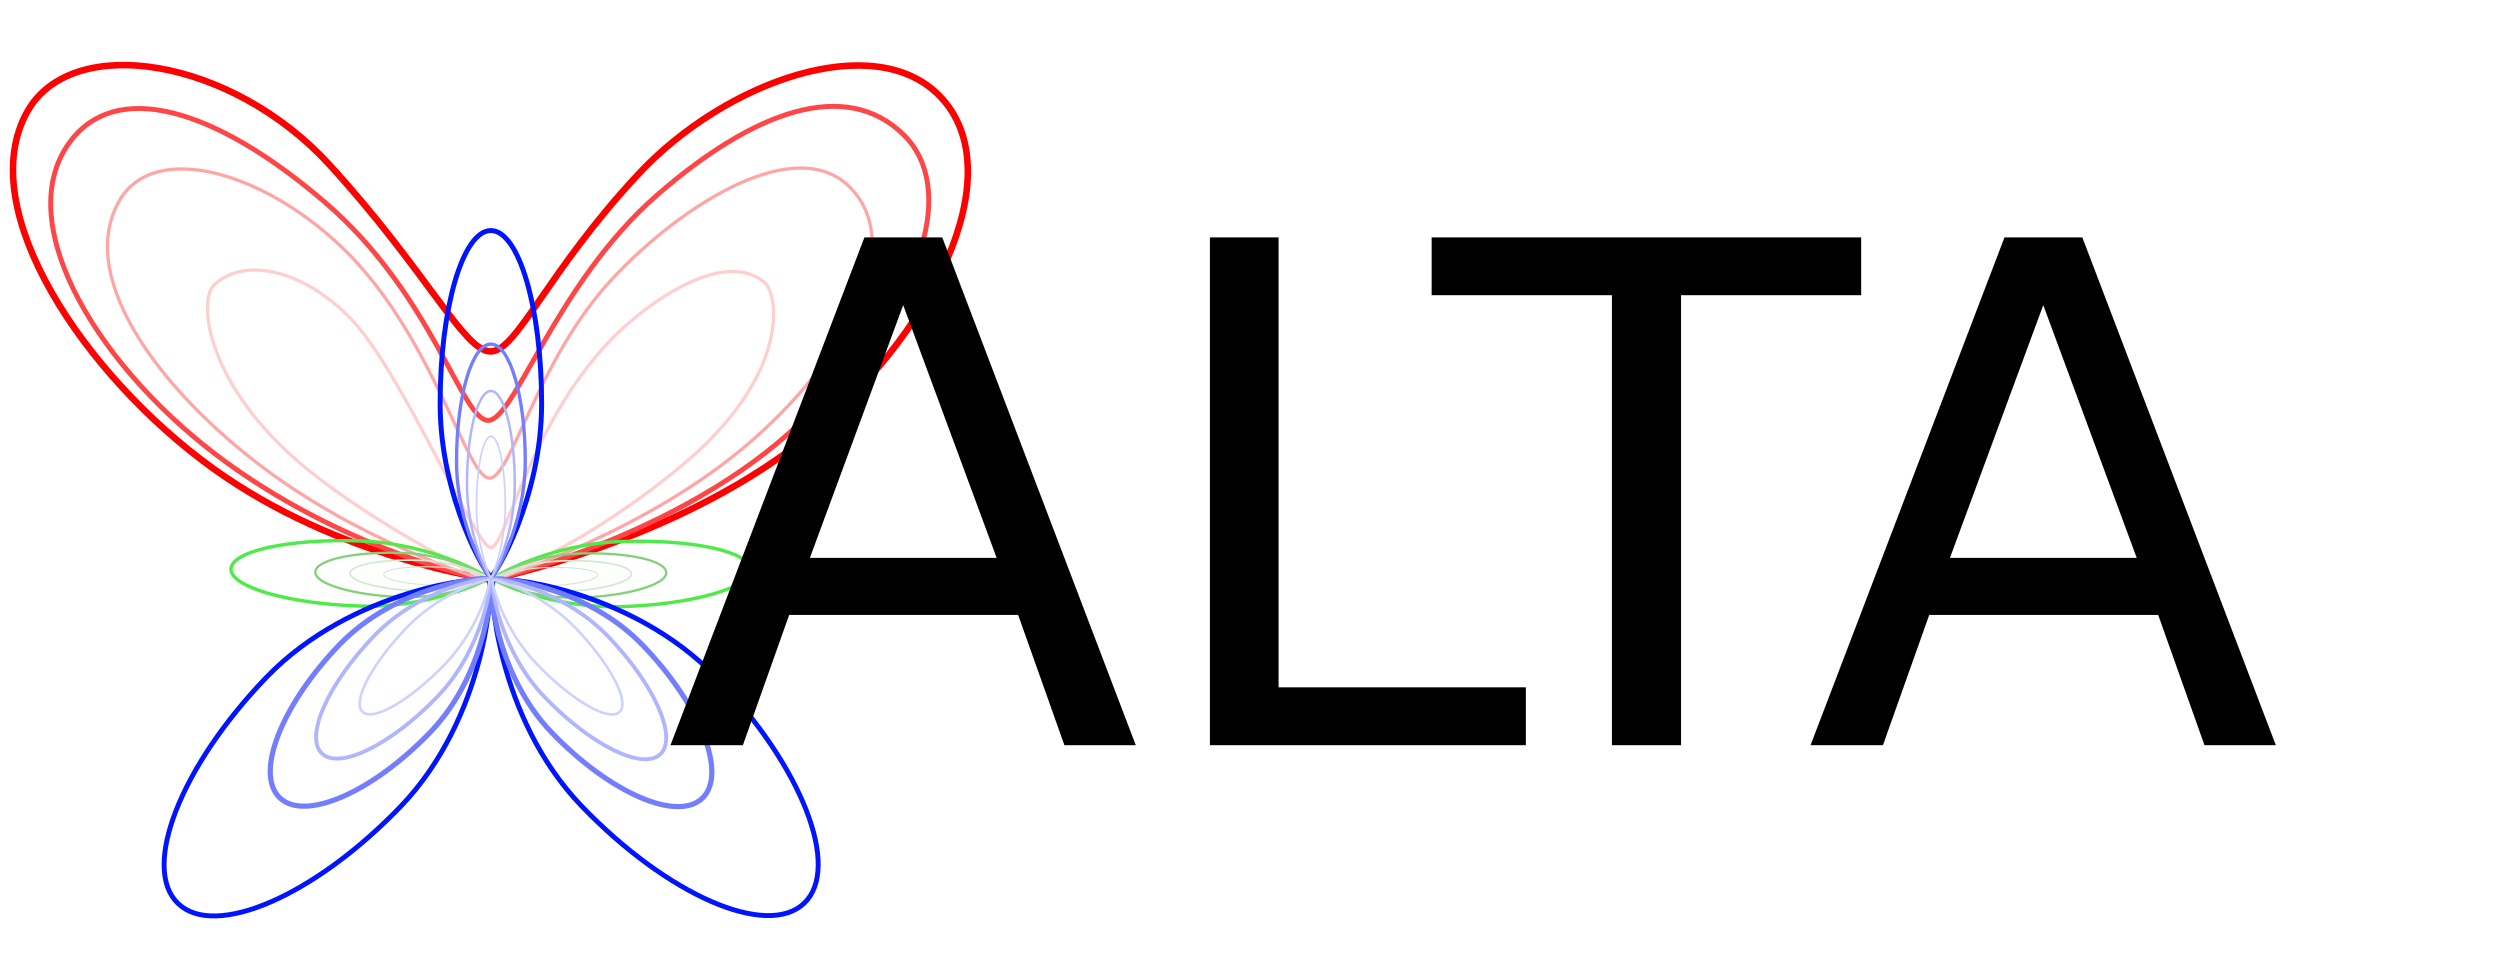
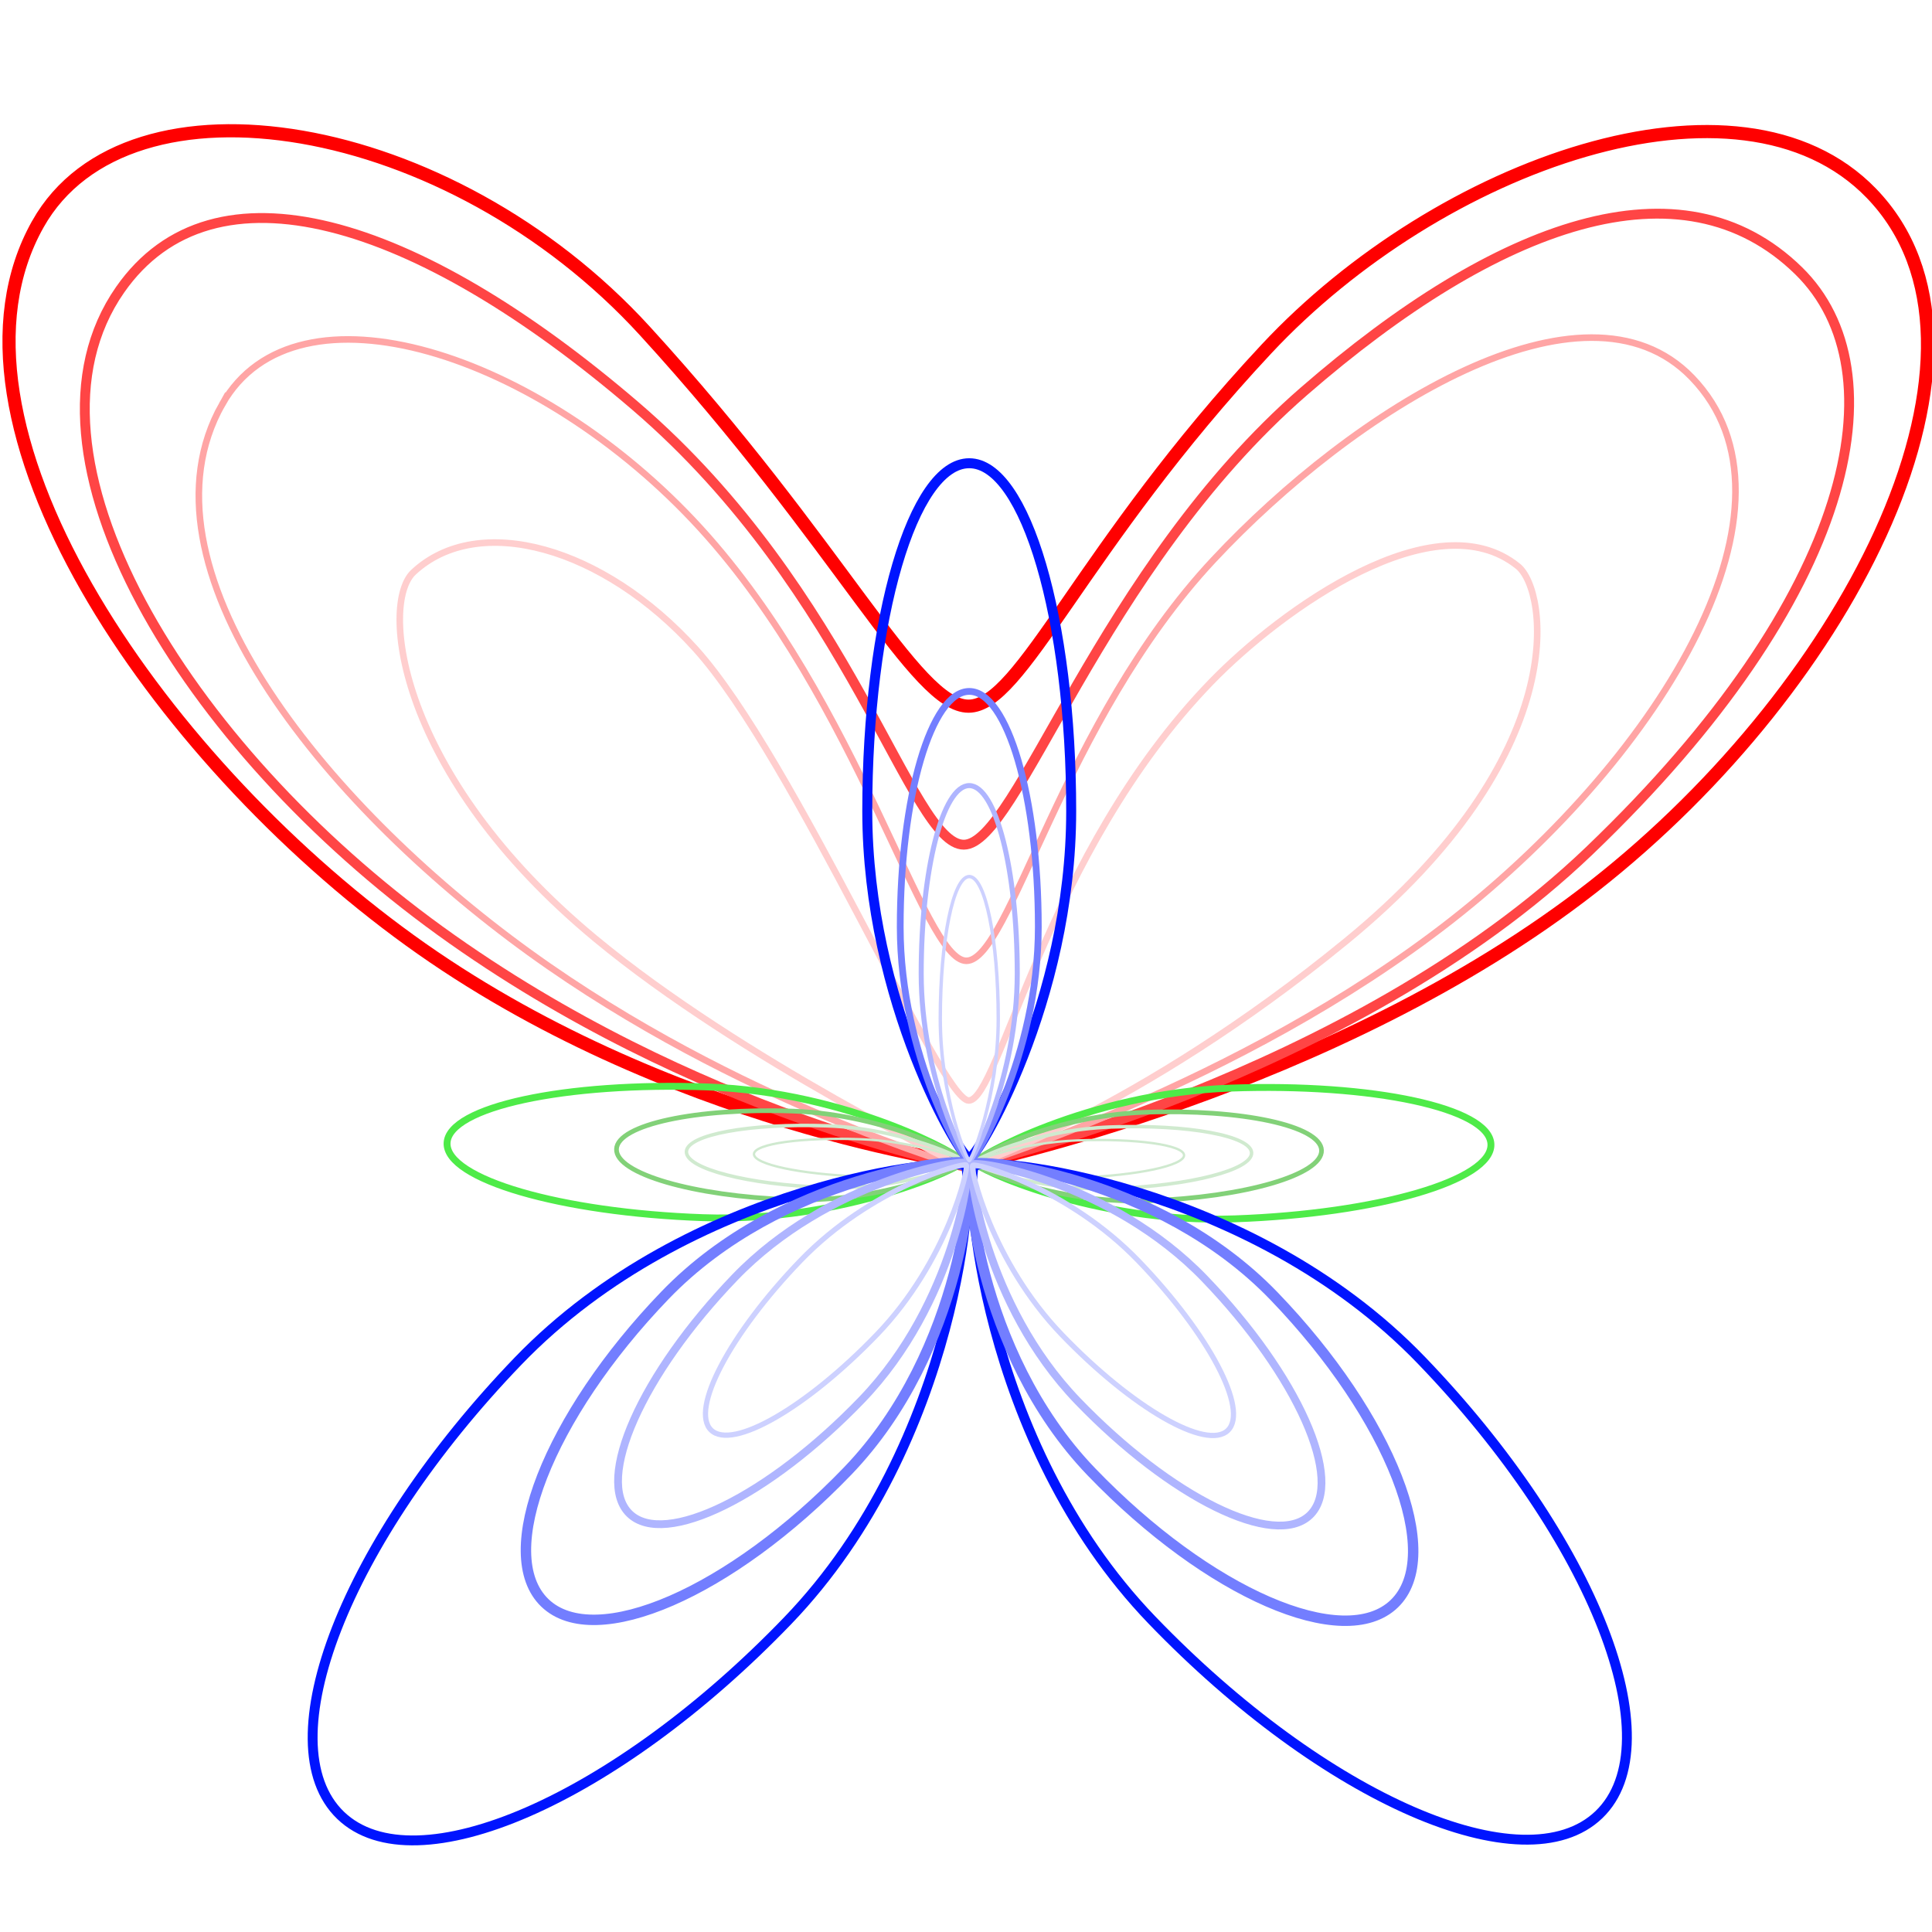
- <svg xmlns="http://www.w3.org/2000/svg" width="260" height="100" id="svg2" version="1.1">
+ <svg xmlns="http://www.w3.org/2000/svg" width="100" height="100" id="svg2" version="1.1">
  <defs id="defs4" />
  <g id="layer1" transform="translate(-218.7274,-395.3327)">
-     <g id="g3008" transform="matrix(0.340257,0,0,0.340257,145.3141,324.514)">
+     <g id="g3008" transform="matrix(0.340257,0,0,0.340257,144.4302,324.514)">
      <path id="path3913-2" d="m 224.124,242.212 c 13.75,-24.385 62.58,-16.294 92.342,16.275 29.762,32.568 41.126,57.069 49.221,57.069 8.095,0 17.172,-24.199 45.311,-54.328 26.281,-28.14 71.93,-44.491 92.037,-23.69 22.688,23.471 -2.733,74.439 -42.234,105.408 -39.501,30.969 -94.76,42.275 -94.76,42.275 0,0 -46.478,-5.968 -85.352,-34.054 -38.874,-28.086 -73.465,-78.983 -56.565,-108.954 z" style="fill:none;stroke:#ff0000;stroke-width:2;stroke-linecap:butt;stroke-linejoin:miter;stroke-miterlimit:4;stroke-opacity:1;stroke-dasharray:none" />
      <path id="path3913-2-2" d="m 236.624,252.212 c 14.178,-20.338 44.924,-11.019 78.413,17.703 32.976,28.283 41.84,66.712 49.935,66.712 8.095,0 20.626,-41.924 51.74,-68.971 29.495,-25.64 57.46,-35.74 75.251,-18.333 15.569,15.233 8.695,49.439 -31.877,88.265 -36.264,34.703 -94.866,48.011 -94.866,48.011 0,0 -41.014,-7.775 -79.888,-35.862 -38.874,-28.086 -66.122,-72.547 -48.708,-97.525 z" style="fill:none;stroke:#ff4545;stroke-width:1.5;stroke-linecap:butt;stroke-linejoin:miter;stroke-miterlimit:4;stroke-opacity:1;stroke-dasharray:none" />
      <path id="path3913" d="m 252.143,269.648 c 11.223,-19.903 48.455,-7.761 72.748,18.822 24.292,26.583 33.859,65.82 40.467,65.82 6.607,0 14.6,-36.367 37.567,-60.96 21.451,-22.969 56.378,-44.768 72.79,-27.79 18.519,19.157 -4.272,57.26 -36.513,82.538 -32.241,25.278 -73.934,37.73 -73.934,37.73 0,0 -34.642,-9.845 -66.372,-32.769 -31.73,-22.925 -60.547,-58.929 -46.753,-83.392 z" style="fill:none;stroke:#ffa5a5;stroke-width:1px;stroke-linecap:butt;stroke-linejoin:miter;stroke-opacity:1" />
      <path id="path3913-4" d="m 281.25,295.184 c 9.896,-9.231 28.951,-3.811 42.926,11.68 15.018,16.646 37.252,68.678 41.538,68.678 4.643,0 11.682,-37.65 36.853,-63.638 10.83,-11.182 34.185,-27.813 46.719,-17.612 4.53,3.687 8.407,28.689 -26.156,57.002 -31.693,25.962 -57.862,34.516 -57.862,34.516 0,0 -34.107,-16.452 -56.372,-34.912 C 278.761,325.912 276.125,299.964 281.25,295.184 z" style="fill:none;stroke:#ffcece;stroke-width:1px;stroke-linecap:butt;stroke-linejoin:miter;stroke-opacity:1" />
      <g transform="translate(0,-12)" id="g4237">
        <path style="fill:none;stroke:#4eeb48;stroke-width:1.048;stroke-miterlimit:4;stroke-opacity:1;stroke-dashoffset:0" d="m 325.988,385.48 c 21.688,0.774 38.94,10.625 38.914,11.344 -0.028,0.77 -17.936,9.314 -39.624,8.54 -21.688,-0.774 -39.11,-5.853 -38.914,-11.344 0.196,-5.491 17.936,-9.314 39.624,-8.54 z" id="path3061-7" />
        <path style="fill:none;stroke:#82d178;stroke-width:0.71;stroke-miterlimit:4;stroke-opacity:1;stroke-dashoffset:0" d="m 338.968,389.153 c 14.686,0.524 26.369,7.195 26.351,7.682 -0.019,0.521 -12.146,6.307 -26.832,5.783 -14.686,-0.524 -26.484,-3.963 -26.351,-7.682 0.133,-3.718 12.146,-6.307 26.832,-5.783 z" id="path3061-3-9" />
        <path style="fill:none;stroke:#d0eacf;stroke-width:0.529;stroke-miterlimit:4;stroke-opacity:1;stroke-dashoffset:0" d="m 344.164,391.394 c 11.721,0.418 21.068,5.103 21.056,5.441 -0.013,0.363 -9.669,4.345 -21.39,3.926 -11.721,-0.418 -21.148,-2.855 -21.056,-5.441 0.092,-2.587 9.669,-4.345 21.39,-3.926 z" id="path3061-3-5-0" />
        <path style="fill:none;stroke:#cfe9cf;stroke-width:0.357;stroke-miterlimit:4;stroke-opacity:1;stroke-dashoffset:0" d="m 349.193,393.43 c 8.861,0.316 15.951,3.194 15.944,3.399 -0.008,0.219 -7.284,2.57 -16.146,2.253 -8.861,-0.316 -16,-1.838 -15.944,-3.399 0.056,-1.561 7.284,-2.57 16.146,-2.253 z" id="path3061-3-5-9-3" />
      </g>
      <path id="path3061-2-9" d="m 338.174,454.678 c 26.232,-27.253 28.514,-67.75 27.032,-69.176 -1.588,-1.529 -41.82,2.44 -68.052,29.692 -26.232,27.253 -38.315,58.184 -26.987,69.087 11.327,10.903 41.775,-2.351 68.007,-29.603 z" style="fill:none;stroke:#0014ff;stroke-width:1.5;stroke-miterlimit:4;stroke-opacity:1;stroke-dasharray:none;stroke-dashoffset:0" />
      <g id="g4237-4" transform="matrix(-1,0,0,1,731.5222,-11.82353)">
        <path style="fill:none;stroke:#4eeb48;stroke-width:1.048;stroke-miterlimit:4;stroke-opacity:1;stroke-dashoffset:0" d="m 325.988,385.48 c 21.688,0.774 38.94,10.625 38.914,11.344 -0.028,0.77 -17.936,9.314 -39.624,8.54 -21.688,-0.774 -39.11,-5.853 -38.914,-11.344 0.196,-5.491 17.936,-9.314 39.624,-8.54 z" id="path3061-7-7" />
        <path style="fill:none;stroke:#82d178;stroke-width:0.71;stroke-miterlimit:4;stroke-opacity:1;stroke-dashoffset:0" d="m 338.968,389.153 c 14.686,0.524 26.369,7.195 26.351,7.682 -0.019,0.521 -12.146,6.307 -26.832,5.783 -14.686,-0.524 -26.484,-3.963 -26.351,-7.682 0.133,-3.718 12.146,-6.307 26.832,-5.783 z" id="path3061-3-9-6" />
        <path style="fill:none;stroke:#d0eacf;stroke-width:0.529;stroke-miterlimit:4;stroke-opacity:1;stroke-dashoffset:0" d="m 344.164,391.394 c 11.721,0.418 21.068,5.103 21.056,5.441 -0.013,0.363 -9.669,4.345 -21.39,3.926 -11.721,-0.418 -21.148,-2.855 -21.056,-5.441 0.092,-2.587 9.669,-4.345 21.39,-3.926 z" id="path3061-3-5-0-8" />
        <path style="fill:none;stroke:#cfe9cf;stroke-width:0.357;stroke-miterlimit:4;stroke-opacity:1;stroke-dashoffset:0" d="m 349.193,393.43 c 8.861,0.316 15.951,3.194 15.944,3.399 -0.008,0.219 -7.284,2.57 -16.146,2.253 -8.861,-0.316 -16,-1.838 -15.944,-3.399 0.056,-1.561 7.284,-2.57 16.146,-2.253 z" id="path3061-3-5-9-3-1" />
      </g>
      <path id="path3061-3-2-0" d="m 347.292,431.915 c 17.763,-18.454 19.279,-45.817 18.275,-46.783 -1.076,-1.035 -28.289,1.592 -46.052,20.046 -17.763,18.455 -25.945,39.4 -18.275,46.783 7.67,7.383 28.289,-1.592 46.052,-20.046 z" style="fill:none;stroke:#737eff;stroke-width:1.585;stroke-miterlimit:4;stroke-opacity:1;stroke-dashoffset:0" />
      <path id="path3061-2" d="m 393.583,454.568 c -26.232,-27.253 -28.47,-67.66 -26.987,-69.087 1.588,-1.529 41.775,2.351 68.007,29.603 26.232,27.253 38.315,58.184 26.987,69.087 -11.327,10.903 -41.775,-2.351 -68.007,-29.603 z" style="fill:none;stroke:#0014ff;stroke-width:1.5;stroke-miterlimit:4;stroke-opacity:1;stroke-dasharray:none;stroke-dashoffset:0" />
      <path id="path3061-3-2" d="m 384.398,432.05 c -17.763,-18.454 -19.279,-45.817 -18.275,-46.783 1.076,-1.035 28.289,1.592 46.052,20.046 17.763,18.455 25.945,39.4 18.275,46.783 -7.67,7.383 -28.289,-1.592 -46.052,-20.046 z" style="fill:none;stroke:#737eff;stroke-width:1.585;stroke-miterlimit:4;stroke-opacity:1;stroke-dashoffset:0" />
      <path id="path3061" d="m 381.306,331.489 c 0,29.209 -14.389,52.888 -15.51,52.888 -1.201,0 -15.51,-23.679 -15.51,-52.888 0,-29.209 6.944,-52.888 15.51,-52.888 8.566,0 15.51,23.679 15.51,52.888 z" style="fill:none;stroke:#0014ff;stroke-width:1.518;stroke-miterlimit:4;stroke-opacity:1;stroke-dashoffset:0" />
      <path id="path3061-3" d="m 376.304,349.125 c 0,19.78 -9.744,35.814 -10.503,35.814 -0.813,0 -10.503,-16.035 -10.503,-35.814 0,-19.78 4.702,-35.814 10.503,-35.814 5.801,0 10.503,16.034 10.503,35.814 z" style="fill:none;stroke:#737eff;stroke-width:1.028;stroke-miterlimit:4;stroke-opacity:1;stroke-dashoffset:0" />
      <path id="path3061-3-5-7-2" d="m 349.47,421.048 c 14.177,-14.728 16.705,-35.297 16.007,-35.969 -0.748,-0.72 -21.156,2.639 -35.333,17.367 -14.177,14.728 -21.343,30.833 -16.007,35.969 5.337,5.137 21.156,-2.639 35.333,-17.367 z" style="fill:none;stroke:#afb5ff;stroke-width:1.181;stroke-miterlimit:4;stroke-opacity:1;stroke-dashoffset:0" />
      <path id="path3061-3-5-7" d="m 382.286,421.251 c -14.177,-14.728 -16.705,-35.297 -16.007,-35.969 0.748,-0.72 21.156,2.639 35.333,17.367 14.177,14.728 21.343,30.833 16.007,35.969 -5.337,5.137 -21.156,-2.639 -35.333,-17.367 z" style="fill:none;stroke:#afb5ff;stroke-width:1.181;stroke-miterlimit:4;stroke-opacity:1;stroke-dashoffset:0" />
      <path id="path3061-3-5" d="m 373.102,356.221 c 0,15.786 -6.779,28.583 -7.307,28.583 -0.566,0 -7.307,-12.797 -7.307,-28.583 0,-15.786 3.272,-28.583 7.307,-28.583 4.036,0 7.307,12.797 7.307,28.583 z" style="fill:none;stroke:#afb5ff;stroke-width:0.766;stroke-miterlimit:4;stroke-opacity:1;stroke-dashoffset:0" />
      <path id="path3061-3-5-9-0" d="m 379.898,411.18 c -10.718,-11.135 -13.998,-25.368 -13.577,-25.773 0.451,-0.435 14.519,3.415 25.236,14.55 10.718,11.135 16.796,22.674 13.577,25.773 -3.22,3.099 -14.518,-3.415 -25.236,-14.55 z" style="fill:none;stroke:#cdd1ff;stroke-width:0.797;stroke-miterlimit:4;stroke-opacity:1;stroke-dashoffset:0" />
      <path id="path3061-3-5-9" d="m 370.21,363.084 c 0,11.934 -4.09,21.609 -4.409,21.609 -0.341,0 -4.409,-9.675 -4.409,-21.609 0,-11.934 1.974,-21.609 4.409,-21.609 2.435,0 4.409,9.675 4.409,21.609 z" style="fill:none;stroke:#cdd1ff;stroke-width:0.517;stroke-miterlimit:4;stroke-opacity:1;stroke-dashoffset:0" />
      <path id="path3061-3-5-9-0-5" d="m 351.769,411.133 c 10.718,-11.135 13.998,-25.368 13.577,-25.773 -0.451,-0.435 -14.519,3.415 -25.236,14.55 -10.718,11.135 -16.796,22.674 -13.577,25.773 3.22,3.099 14.518,-3.415 25.236,-14.55 z" style="fill:none;stroke:#cdd1ff;stroke-width:0.797;stroke-miterlimit:4;stroke-opacity:1;stroke-dashoffset:0" />
    </g>
-     <text xml:space="preserve" style="font-size:72.441px;font-style:normal;font-variant:normal;font-weight:normal;font-stretch:normal;line-height:125%;letter-spacing:0px;word-spacing:0px;fill:#000000;fill-opacity:1;stroke:none;font-family:Comfortaa;-inkscape-font-specification:Comfortaa" x="287.893" y="472.833" id="text3009">
-       <tspan id="tspan3011" x="287.893" y="472.833" style="font-style:normal;font-variant:normal;font-weight:normal;font-stretch:normal;font-family:DejaVu Sans;-inkscape-font-specification:DejaVu Sans">ALTA</tspan>
-     </text>
  </g>
</svg>
